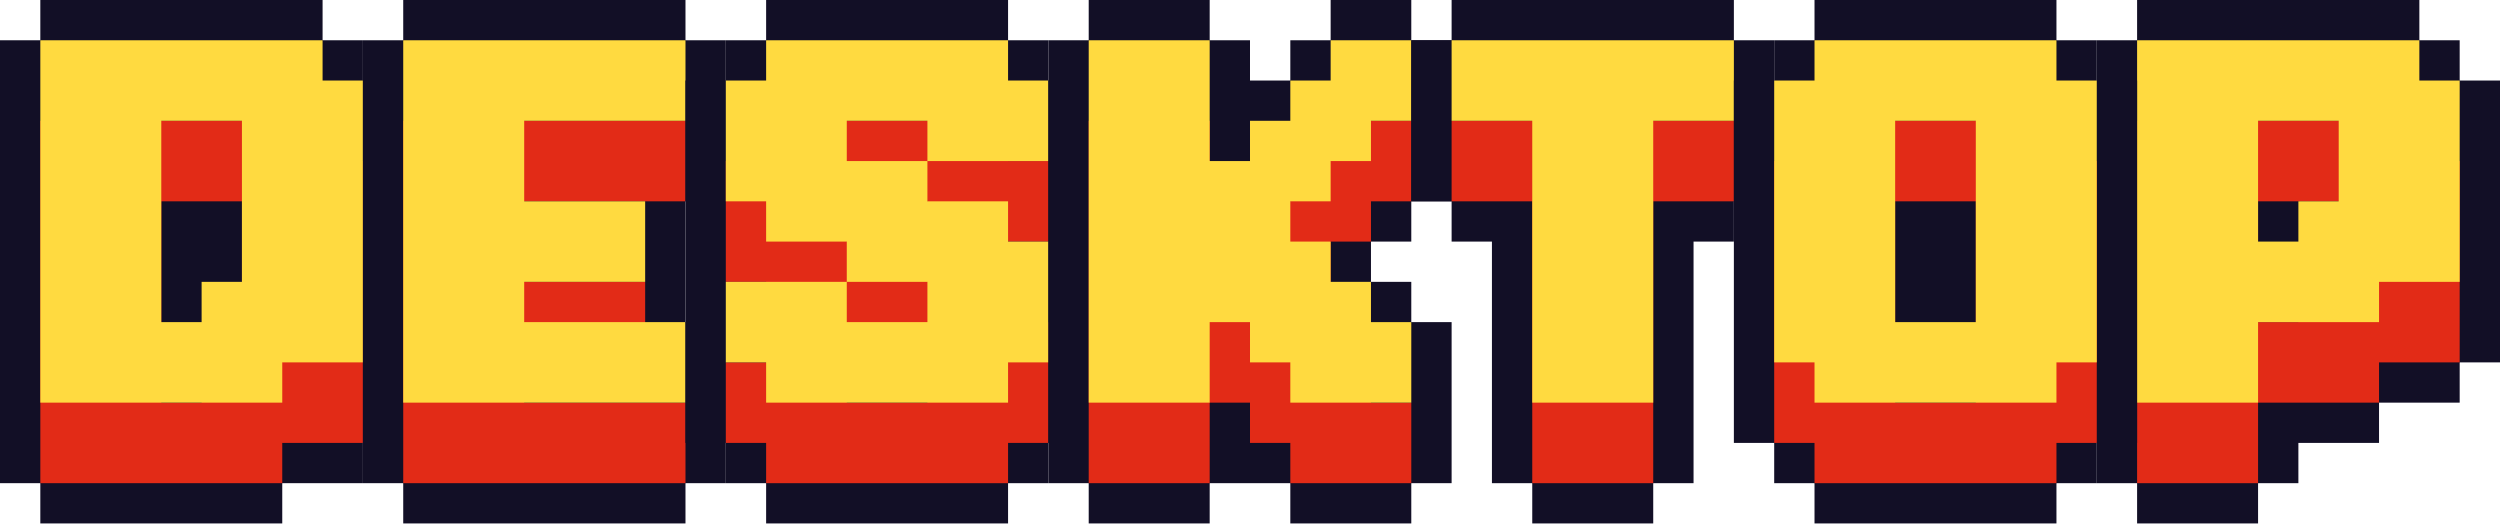
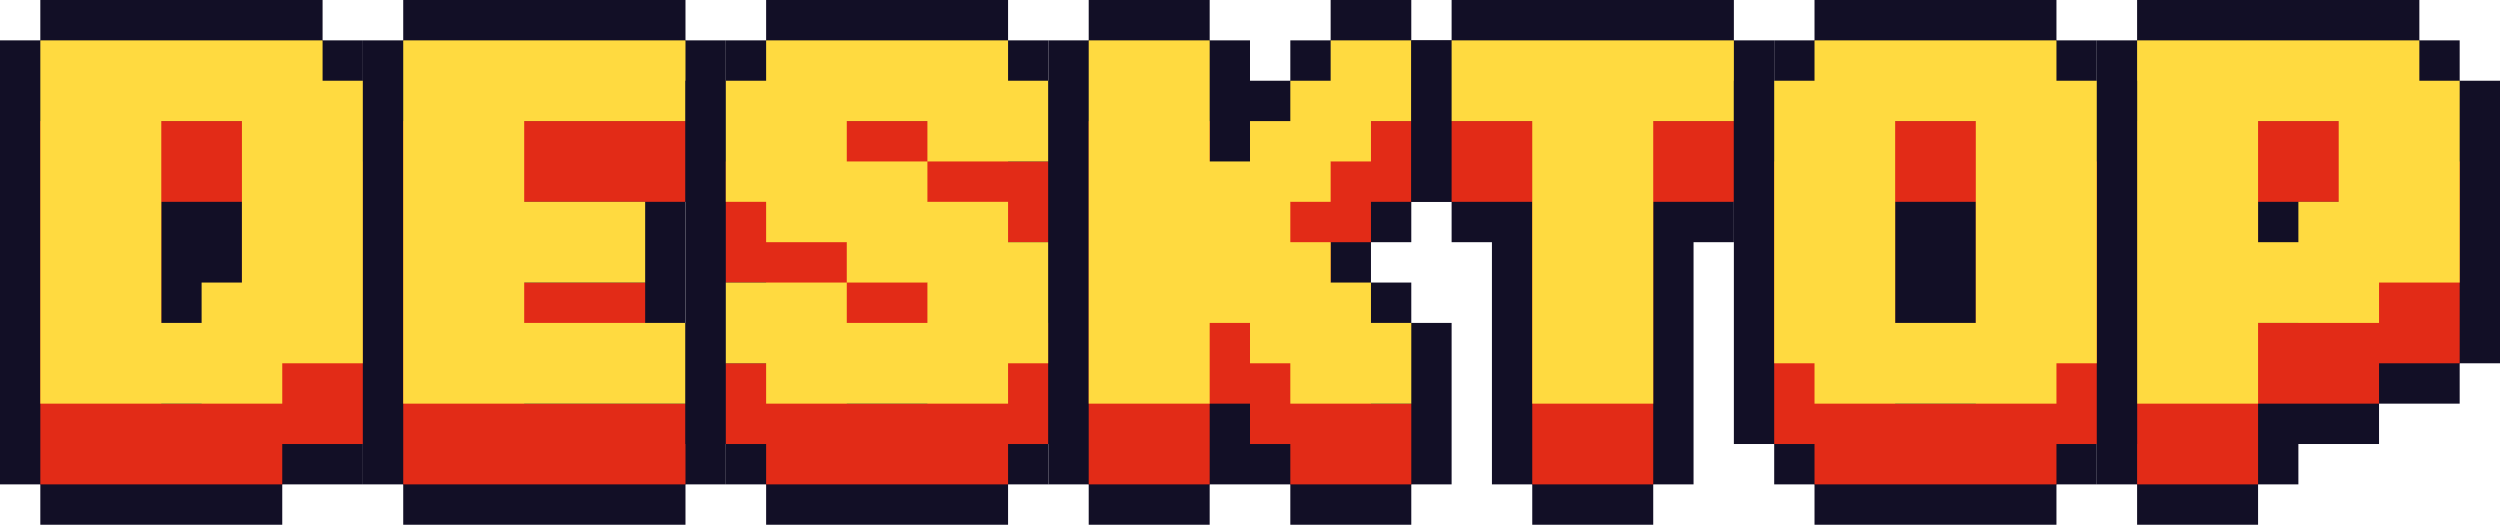
- <svg xmlns="http://www.w3.org/2000/svg" height="402" viewBox="0 0 1920 402" width="1920">
-   <g transform="matrix(3.096774 0 0 3.092308 294.1936 -3463.384)">
-     <path d="m435 1130h-10v20 70 20h10v10h30v-10h10v-10h20v-10h10 10v-10h10v-20-30-20h-10v-10h-10v-10h-40-10-20z" fill="#120f26" />
-     <path d="m465 1220h30v-10h20v-50h-10v-10h-40-10-20v90h30zm20-50v20h-10v10h-10v-30z" fill="#e22b17" />
-     <path d="m465 1200h30v-10h20v-50h-10v-10h-40-10-20v90h30zm20-50v20h-10v10h-10v-30z" fill="#ffda40" />
-   </g>
-   <g transform="matrix(3.096774 0 0 3.092308 -1997.419 -2844.923)">
-     <path d="m745 940h-10v-10h-10v-10h-40-20-10v10h-10v20 70 20h10v10h10 20 30v-10h10 10v-10h10v-20-50z" fill="#120f26" />
-     <path d="m725 960v-10h-40-20-10v90h10 20 30v-10h20v-70zm-40 10h20v40h-10v10h-10z" fill="#e22b17" />
-     <path d="m725 940v-10h-40-20-10v90h10 20 30v-10h20v-70zm-40 10h20v40h-10v10h-10z" fill="#ffda40" />
-   </g>
-   <g transform="matrix(3.096774 0 0 3.092308 -2183.226 -2844.923)">
-     <path d="m885 1000h-10v-10-10-10h10v-20-20h-10v-10h-40-10-20v10h-10v20 70 20h10v10h20 10 40v-10h10v-20z" fill="#120f26" />
-     <path d="m875 1020h-40v-10h30v-20h-30v-20h40v-20h-40-10-20v90h20 10 40z" fill="#e22b17" />
-     <path d="m875 1000h-40v-10h30v-20h-30v-20h40v-20h-40-10-20v90h20 10 40z" fill="#ffda40" />
-   </g>
-   <g transform="matrix(3.096774 0 0 3.092308 -2183.226 -3463.384)">
-     <path d="m965 1140v-10h-10v-10h-60v10h-10v10h-10v20 10 20 20 20h10v10h10v10h60v-10h10v-10h10v-20-10-20-20-20z" fill="#120f26" />
-     <path d="m885 1210v20h10v10h60v-10h10v-30h-10v-10h-20v-10h-20v-10h20v10h30v-20h-10v-10h-60v10h-10v30h10v10h20v10h20v10h-20v-10z" fill="#e22b17" />
-     <path d="m885 1190v20h10v10h60v-10h10v-30h-10v-10h-20v-10h-20v-10h20v10h30v-20h-10v-10h-60v10h-10v30h10v10h20v10h20v10h-20v-10z" fill="#ffda40" />
-   </g>
-   <g transform="matrix(3.096774 0 0 3.092308 -4196.129 -2844.923)">
-     <path d="m1705 980v-10h10v-20-20h-10v-10h-20v10h-10v10h-10v-10h-10v-10h-30v10h-10v20 70 20h10v10h30v-10h10 10v10h30v-10h10v-20-20h-10v-10h-10v-10z" fill="#120f26" />
-     <path d="m1655 980v-30h-30v90h30v-20h10v10h10v10h30v-20h-10v-10h-10v-10h-10v-10h10v-10h10v-10h10v-20h-20v10h-10v10h-10v10z" fill="#e22b17" />
-     <path d="m1655 960v-30h-30v90h30v-20h10v10h10v10h30v-20h-10v-10h-10v-10h-10v-10h10v-10h10v-10h10v-20h-20v10h-10v10h-10v10z" fill="#ffda40" />
-   </g>
-   <g transform="matrix(3.096774 0 0 3.092308 -2090.323 -3463.384)">
-     <path d="m1025 1130v20 20h10v10h10v40 20h10v10h30v-10h10v-20-40h10v-10h10v-20-20h-10v-10h-70v10z" fill="#120f26" />
-     <path d="m1105 1150h-70v20h20v70h30v-70h20z" fill="#e22b17" />
-     <path d="m1105 1130h-70v20h20v70h30v-70h20z" fill="#ffda40" />
-   </g>
-   <g transform="matrix(3.096774 0 0 3.092308 480 -3463.384)">
-     <path d="m365 1140v-10h-10v-10h-60v10h-10v10h-10v20 50 20h10v10h10v10h60v-10h10v-10h10v-20-50-20z" fill="#120f26" />
-     <path d="m355 1240v-10h10v-70h-10v-10h-60v10h-10v70h10v10zm-40-20v-50h20v50z" fill="#e22b17" />
-     <path d="m355 1220v-10h10v-70h-10v-10h-60v10h-10v70h10v10zm-40-20v-50h20v50z" fill="#ffda40" />
+ <svg xmlns="http://www.w3.org/2000/svg" height="403" viewBox="0 0 1920 403" width="1920" version="1.1" id="svg21">
+   <defs id="defs21" />
+   <g id="g1" transform="scale(0.5)">
+     <g id="g22" transform="matrix(1,0,0,1.001042,4.65e-5,4.0041668e-6)">
+       <g transform="matrix(6.193548,0,0,6.193548,588.3871,-6936.774)" id="g3">
+         <path d="m 435,1130 h -10 v 20 70 20 h 10 v 10 h 30 v -10 h 10 v -10 h 20 v -10 h 10 10 v -10 h 10 v -20 -30 -20 h -10 v -10 h -10 v -10 h -40 -10 -20 z" fill="#120f26" id="path1" />
+         <path d="m 465,1220 h 30 v -10 h 20 v -50 h -10 v -10 h -40 -10 -20 v 90 h 30 z m 20,-50 v 20 h -10 v 10 h -10 v -30 z" fill="#e22b17" id="path2" />
+         <path d="m 465,1200 h 30 v -10 h 20 v -50 h -10 v -10 h -40 -10 -20 v 90 h 30 z m 20,-50 v 20 h -10 v 10 h -10 v -30 z" fill="#ffda40" id="path3" />
+       </g>
+       <g transform="matrix(6.193548,0,0,6.193548,-3994.839,-5698.064)" id="g6">
+         <path d="m 745,940 h -10 v -10 h -10 v -10 h -40 -20 -10 v 10 h -10 v 20 70 20 h 10 v 10 h 10 20 30 v -10 h 10 10 v -10 h 10 v -20 -50 z" fill="#120f26" id="path4" />
+         <path d="m 725,960 v -10 h -40 -20 -10 v 90 h 10 20 30 v -10 h 20 v -70 z m -40,10 h 20 v 40 h -10 v 10 h -10 z" fill="#e22b17" id="path5" />
+         <path d="m 725,940 v -10 h -40 -20 -10 v 90 h 10 20 30 v -10 h 20 v -70 z m -40,10 h 20 v 40 h -10 v 10 h -10 z" fill="#ffda40" id="path6" />
+       </g>
+       <g transform="matrix(6.193548,0,0,6.193548,-4366.452,-5698.064)" id="g9">
+         <path d="m 885,1000 h -10 v -10 -10 -10 h 10 v -20 -20 h -10 v -10 h -40 -10 -20 v 10 h -10 v 20 70 20 h 10 v 10 h 20 10 40 v -10 h 10 v -20 z" fill="#120f26" id="path7" />
+         <path d="m 875,1020 h -40 v -10 h 30 v -20 h -30 v -20 h 40 v -20 h -40 -10 -20 v 90 h 20 10 40 z" fill="#e22b17" id="path8" />
+         <path d="m 875,1000 h -40 v -10 h 30 v -20 h -30 v -20 h 40 v -20 h -40 -10 -20 v 90 h 20 10 40 z" fill="#ffda40" id="path9" />
+       </g>
+       <g transform="matrix(6.193548,0,0,6.193548,-4366.452,-6936.774)" id="g12">
+         <path d="m 965,1140 v -10 h -10 v -10 h -60 v 10 h -10 v 10 h -10 v 20 10 20 20 20 h 10 v 10 h 10 v 10 h 60 v -10 h 10 v -10 h 10 v -20 -10 -20 -20 -20 z" fill="#120f26" id="path10" />
+         <path d="m 885,1210 v 20 h 10 v 10 h 60 v -10 h 10 v -30 h -10 v -10 h -20 v -10 h -20 v -10 h 20 v 10 h 30 v -20 h -10 v -10 h -60 v 10 h -10 v 30 h 10 v 10 h 20 v 10 h 20 v 10 h -20 v -10 z" fill="#e22b17" id="path11" />
+         <path d="m 885,1190 v 20 h 10 v 10 h 60 v -10 h 10 v -30 h -10 v -10 h -20 v -10 h -20 v -10 h 20 v 10 h 30 v -20 h -10 v -10 h -60 v 10 h -10 v 30 h 10 v 10 h 20 v 10 h 20 v 10 h -20 v -10 z" fill="#ffda40" id="path12" />
+       </g>
+       <g transform="matrix(6.193548,0,0,6.193548,-8392.258,-5698.064)" id="g15">
+         <path d="m 1705,980 v -10 h 10 v -20 -20 h -10 v -10 h -20 v 10 h -10 v 10 h -10 v -10 h -10 v -10 h -30 v 10 h -10 v 20 70 20 h 10 v 10 h 30 v -10 h 10 10 v 10 h 30 v -10 h 10 v -20 -20 h -10 v -10 h -10 v -10 z" fill="#120f26" id="path13" />
+         <path d="m 1655,980 v -30 h -30 v 90 h 30 v -20 h 10 v 10 h 10 v 10 h 30 v -20 h -10 v -10 h -10 v -10 h -10 v -10 h 10 v -10 h 10 v -10 h 10 v -20 h -20 v 10 h -10 v 10 h -10 v 10 z" fill="#e22b17" id="path14" />
+         <path d="m 1655,960 v -30 h -30 v 90 h 30 v -20 h 10 v 10 h 10 v 10 h 30 v -20 h -10 v -10 h -10 v -10 h -10 v -10 h 10 v -10 h 10 v -10 h 10 v -20 h -20 v 10 h -10 v 10 h -10 v 10 z" fill="#ffda40" id="path15" />
+       </g>
+       <g transform="matrix(6.193548,0,0,6.193548,-4180.645,-6936.774)" id="g18">
+         <path d="m 1025,1130 v 20 20 h 10 v 10 h 10 v 40 20 h 10 v 10 h 30 v -10 h 10 v -20 -40 h 10 v -10 h 10 v -20 -20 h -10 v -10 h -70 v 10 z" fill="#120f26" id="path16" />
+         <path d="m 1105,1150 h -70 v 20 h 20 v 70 h 30 v -70 h 20 z" fill="#e22b17" id="path17" />
+         <path d="m 1105,1130 h -70 v 20 h 20 v 70 h 30 v -70 h 20 z" fill="#ffda40" id="path18" />
+       </g>
+       <g transform="matrix(6.193548,0,0,6.193548,960,-6936.774)" id="g21">
+         <path d="m 365,1140 v -10 h -10 v -10 h -60 v 10 h -10 v 10 h -10 v 20 50 20 h 10 v 10 h 10 v 10 h 60 v -10 h 10 v -10 h 10 v -20 -50 -20 z" fill="#120f26" id="path19" />
+         <path d="m 355,1240 v -10 h 10 v -70 h -10 v -10 h -60 v 10 h -10 v 70 h 10 v 10 z m -40,-20 v -50 h 20 v 50 z" fill="#e22b17" id="path20" />
+         <path d="m 355,1220 v -10 h 10 v -70 h -10 v -10 h -60 v 10 h -10 v 70 h 10 v 10 z m -40,-20 v -50 h 20 v 50 z" fill="#ffda40" id="path21" />
+       </g>
+     </g>
  </g>
</svg>
